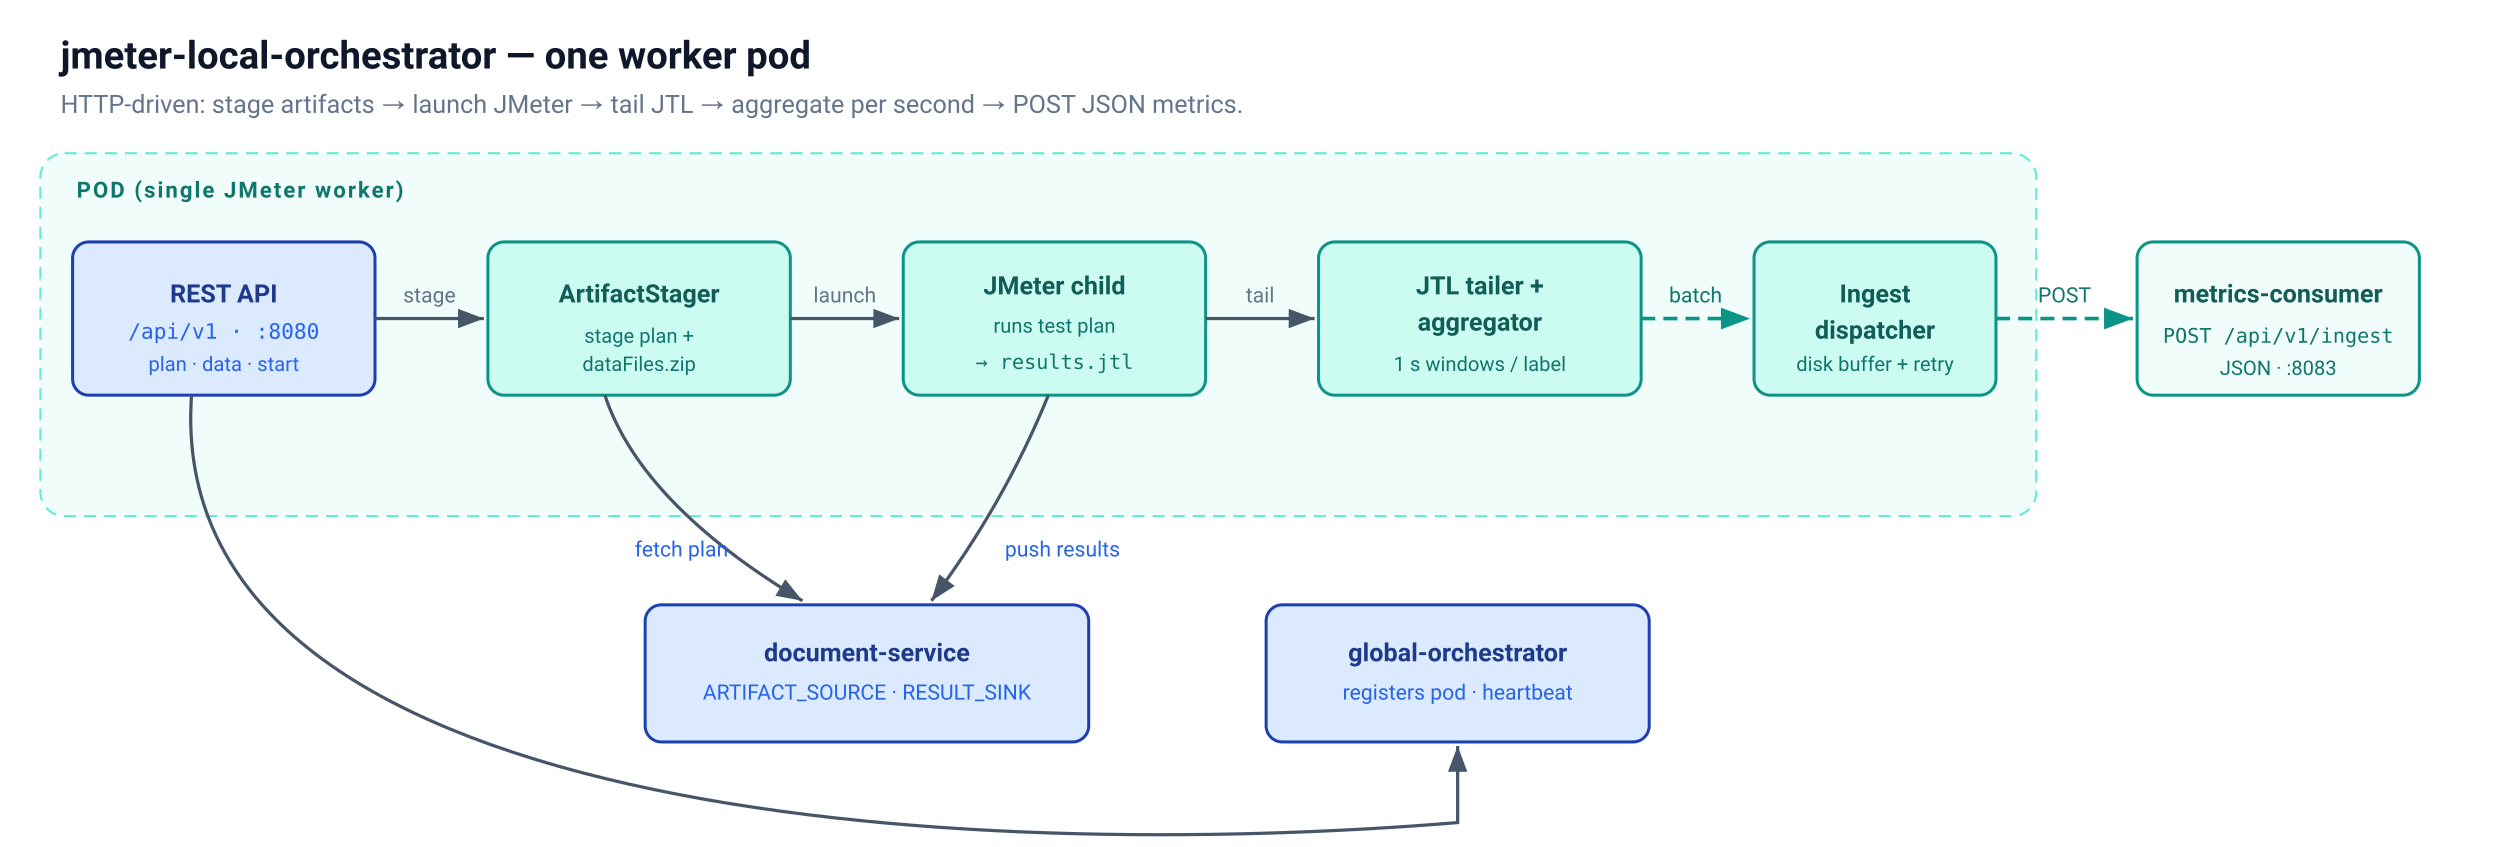
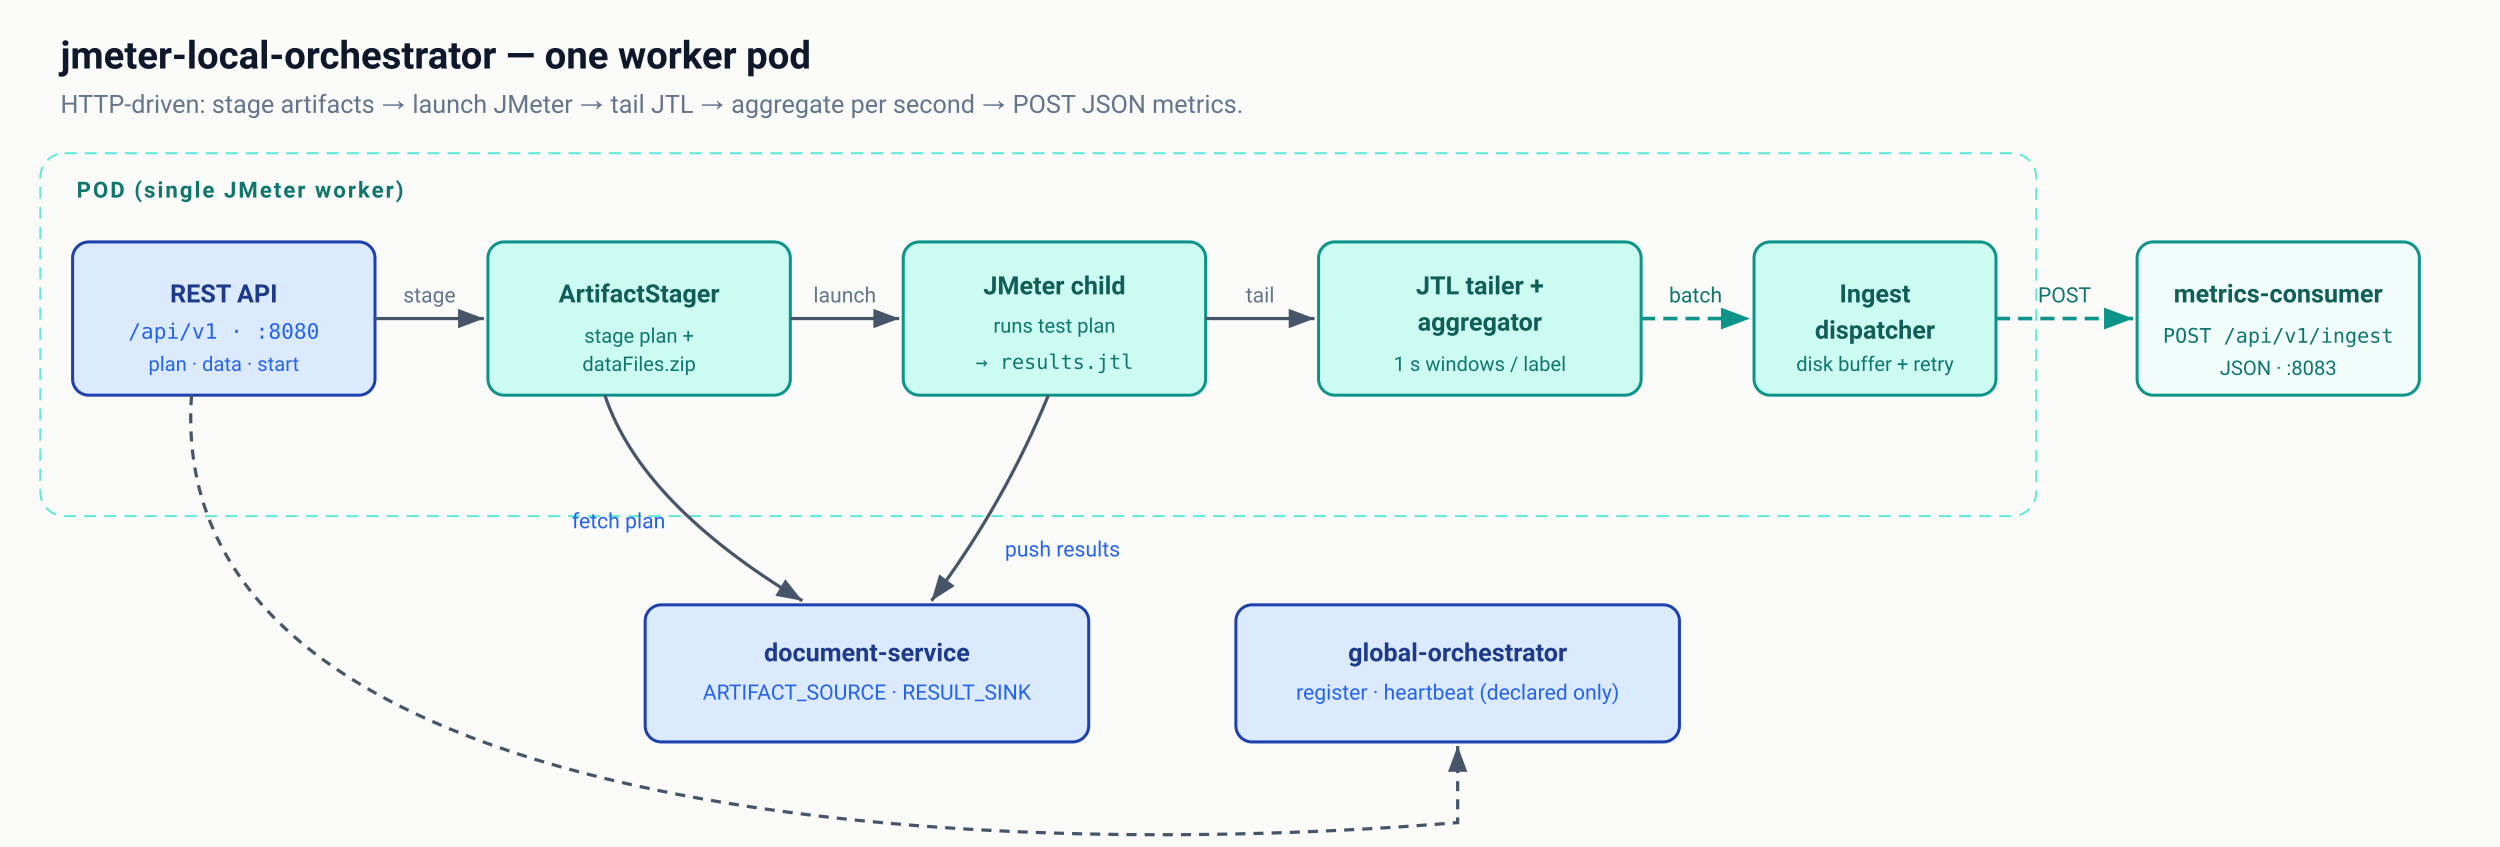
- <svg xmlns="http://www.w3.org/2000/svg" viewBox="0 0 1240 420" font-family="-apple-system, 'Segoe UI', Roboto, Helvetica, Arial, sans-serif">
+ <svg xmlns="http://www.w3.org/2000/svg" viewBox="0 0 1240 420" width="1240" height="420" font-family="-apple-system, 'Segoe UI', Roboto, Helvetica, Arial, sans-serif">
  <defs>
    <marker id="a" markerWidth="10" markerHeight="10" refX="8" refY="3" orient="auto">
      <path d="M0,0 L8,3 L0,6 z" fill="#475569" />
    </marker>
    <marker id="ak" markerWidth="10" markerHeight="10" refX="8" refY="3" orient="auto">
      <path d="M0,0 L8,3 L0,6 z" fill="#0d9488" />
    </marker>
  </defs>
-   <rect width="1240" height="420" fill="#ffffff" />
+   <rect width="1240" height="420" fill="#fafaf9" />
  <text x="30" y="34" font-size="19" font-weight="700" fill="#0f172a">jmeter-local-orchestrator — one worker pod</text>
  <text x="30" y="56" font-size="12.5" fill="#64748b">HTTP-driven: stage artifacts → launch JMeter → tail JTL → aggregate per second → POST JSON metrics.</text>
-   <rect x="20" y="76" width="990" height="180" rx="12" fill="#f0fdfa" stroke="#5eead4" stroke-dasharray="6 4" />
+   <rect x="20" y="76" width="990" height="180" rx="12" fill="none" stroke="#5eead4" stroke-dasharray="6 4" />
  <text x="38" y="98" font-size="11" font-weight="700" fill="#0f766e" letter-spacing="1">POD (single JMeter worker)</text>
  <g font-size="12.5">
    <rect x="36" y="120" width="150" height="76" rx="8" fill="#dbeafe" stroke="#1e40af" stroke-width="1.5" />
    <text x="111" y="150" text-anchor="middle" font-weight="600" fill="#1e3a8a">REST API</text>
    <text x="111" y="168" text-anchor="middle" font-size="10.5" fill="#2563eb" font-family="monospace">/api/v1 · :8080</text>
    <text x="111" y="184" text-anchor="middle" font-size="10" fill="#2563eb">plan · data · start</text>
    <rect x="242" y="120" width="150" height="76" rx="8" fill="#ccfbf1" stroke="#0d9488" stroke-width="1.5" />
    <text x="317" y="150" text-anchor="middle" font-weight="600" fill="#115e59">ArtifactStager</text>
    <text x="317" y="170" text-anchor="middle" font-size="10" fill="#0f766e">stage plan +</text>
    <text x="317" y="184" text-anchor="middle" font-size="10" fill="#0f766e">dataFiles.zip</text>
    <rect x="448" y="120" width="150" height="76" rx="8" fill="#ccfbf1" stroke="#0d9488" stroke-width="1.5" />
    <text x="523" y="146" text-anchor="middle" font-weight="600" fill="#115e59">JMeter child</text>
    <text x="523" y="165" text-anchor="middle" font-size="10" fill="#0f766e">runs test plan</text>
    <text x="523" y="183" text-anchor="middle" font-size="10" fill="#0f766e" font-family="monospace">→ results.jtl</text>
    <rect x="654" y="120" width="160" height="76" rx="8" fill="#ccfbf1" stroke="#0d9488" stroke-width="1.5" />
    <text x="734" y="146" text-anchor="middle" font-weight="600" fill="#115e59">JTL tailer +</text>
    <text x="734" y="164" text-anchor="middle" font-weight="600" fill="#115e59">aggregator</text>
    <text x="734" y="184" text-anchor="middle" font-size="10" fill="#0f766e">1 s windows / label</text>
    <rect x="870" y="120" width="120" height="76" rx="8" fill="#ccfbf1" stroke="#0d9488" stroke-width="1.5" />
    <text x="930" y="150" text-anchor="middle" font-weight="600" fill="#115e59">Ingest</text>
    <text x="930" y="168" text-anchor="middle" font-weight="600" fill="#115e59">dispatcher</text>
    <text x="930" y="184" text-anchor="middle" font-size="10" fill="#0f766e">disk buffer + retry</text>
  </g>
  <g font-size="12.5">
    <rect x="1060" y="120" width="140" height="76" rx="8" fill="#f0fdfa" stroke="#0d9488" stroke-width="1.5" />
    <text x="1130" y="150" text-anchor="middle" font-weight="600" fill="#115e59">metrics-consumer</text>
    <text x="1130" y="170" text-anchor="middle" font-size="10" fill="#0f766e" font-family="monospace">POST /api/v1/ingest</text>
    <text x="1130" y="186" text-anchor="middle" font-size="10" fill="#0f766e">JSON · :8083</text>
    <rect x="320" y="300" width="220" height="68" rx="8" fill="#dbeafe" stroke="#1e40af" stroke-width="1.5" />
    <text x="430" y="328" text-anchor="middle" font-weight="600" fill="#1e3a8a">document-service</text>
    <text x="430" y="347" text-anchor="middle" font-size="10.5" fill="#2563eb">ARTIFACT_SOURCE · RESULT_SINK</text>
-     <rect x="628" y="300" width="190" height="68" rx="8" fill="#dbeafe" stroke="#1e40af" stroke-width="1.5" />
+     <rect x="613" y="300" width="220" height="68" rx="8" fill="#dbeafe" stroke="#1e40af" stroke-width="1.5" />
    <text x="723" y="328" text-anchor="middle" font-weight="600" fill="#1e3a8a">global-orchestrator</text>
-     <text x="723" y="347" text-anchor="middle" font-size="10.5" fill="#2563eb">registers pod · heartbeat</text>
+     <text x="723" y="347" text-anchor="middle" font-size="10.5" fill="#2563eb">register · heartbeat (declared only)</text>
  </g>
  <g stroke="#475569" stroke-width="1.6" fill="none" marker-end="url(#a)">
    <line x1="186" y1="158" x2="240" y2="158" />
    <line x1="392" y1="158" x2="446" y2="158" />
    <line x1="598" y1="158" x2="652" y2="158" />
    <path d="M300,196 Q318,250 398,298" />
    <path d="M520,196 Q498,250 462,298" />
+   </g>
+   <g stroke="#475569" stroke-width="1.6" fill="none" stroke-dasharray="5 4" marker-end="url(#a)">
    <path d="M95,196 C80,408 480,428 723,408 L723,370" />
  </g>
  <g stroke="#0d9488" stroke-width="1.8" fill="none" stroke-dasharray="7 4" marker-end="url(#ak)">
    <line x1="814" y1="158" x2="868" y2="158" />
    <line x1="990" y1="158" x2="1058" y2="158" />
  </g>
  <g font-size="10.5" fill="#64748b">
    <text x="213" y="150" text-anchor="middle">stage</text>
    <text x="419" y="150" text-anchor="middle">launch</text>
    <text x="625" y="150" text-anchor="middle">tail</text>
    <text x="841" y="150" text-anchor="middle" fill="#0f766e">batch</text>
    <text x="1024" y="150" text-anchor="middle" fill="#0f766e">POST</text>
-     <text x="338" y="276" text-anchor="middle" fill="#2563eb">fetch plan</text>
+     <text x="330" y="262" text-anchor="end" fill="#2563eb">fetch plan</text>
    <text x="527" y="276" text-anchor="middle" fill="#2563eb">push results</text>
  </g>
</svg>
